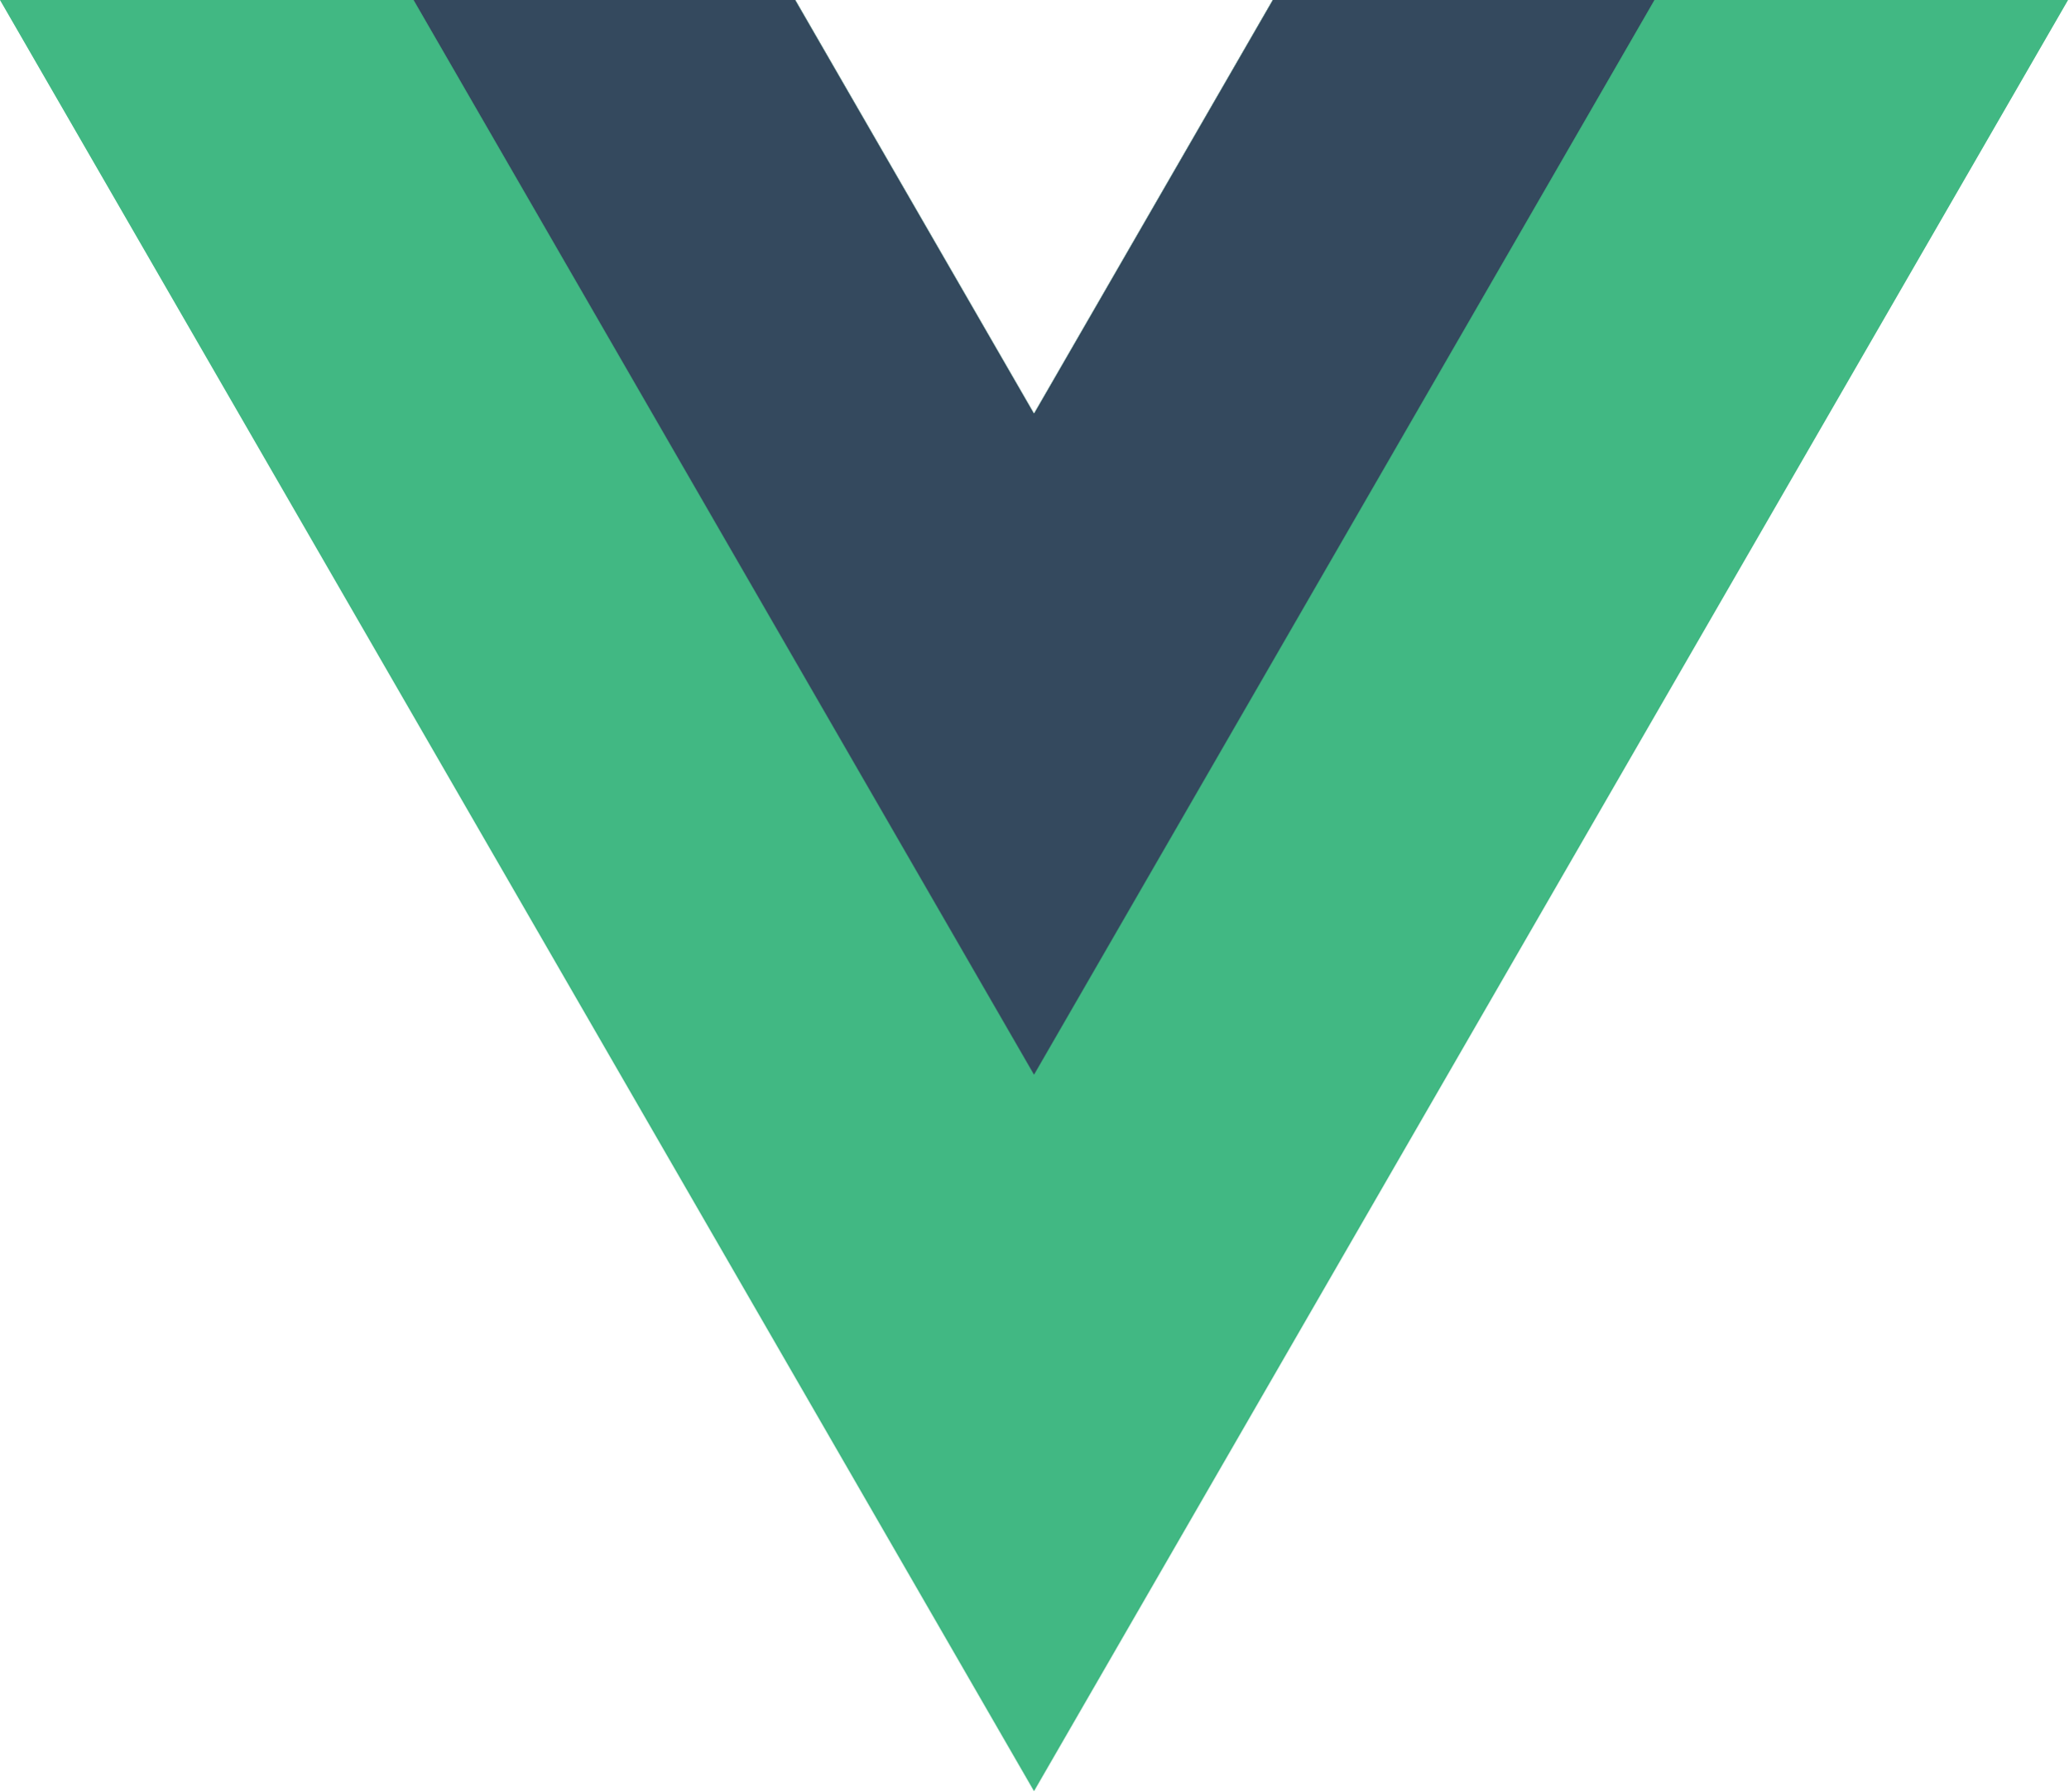
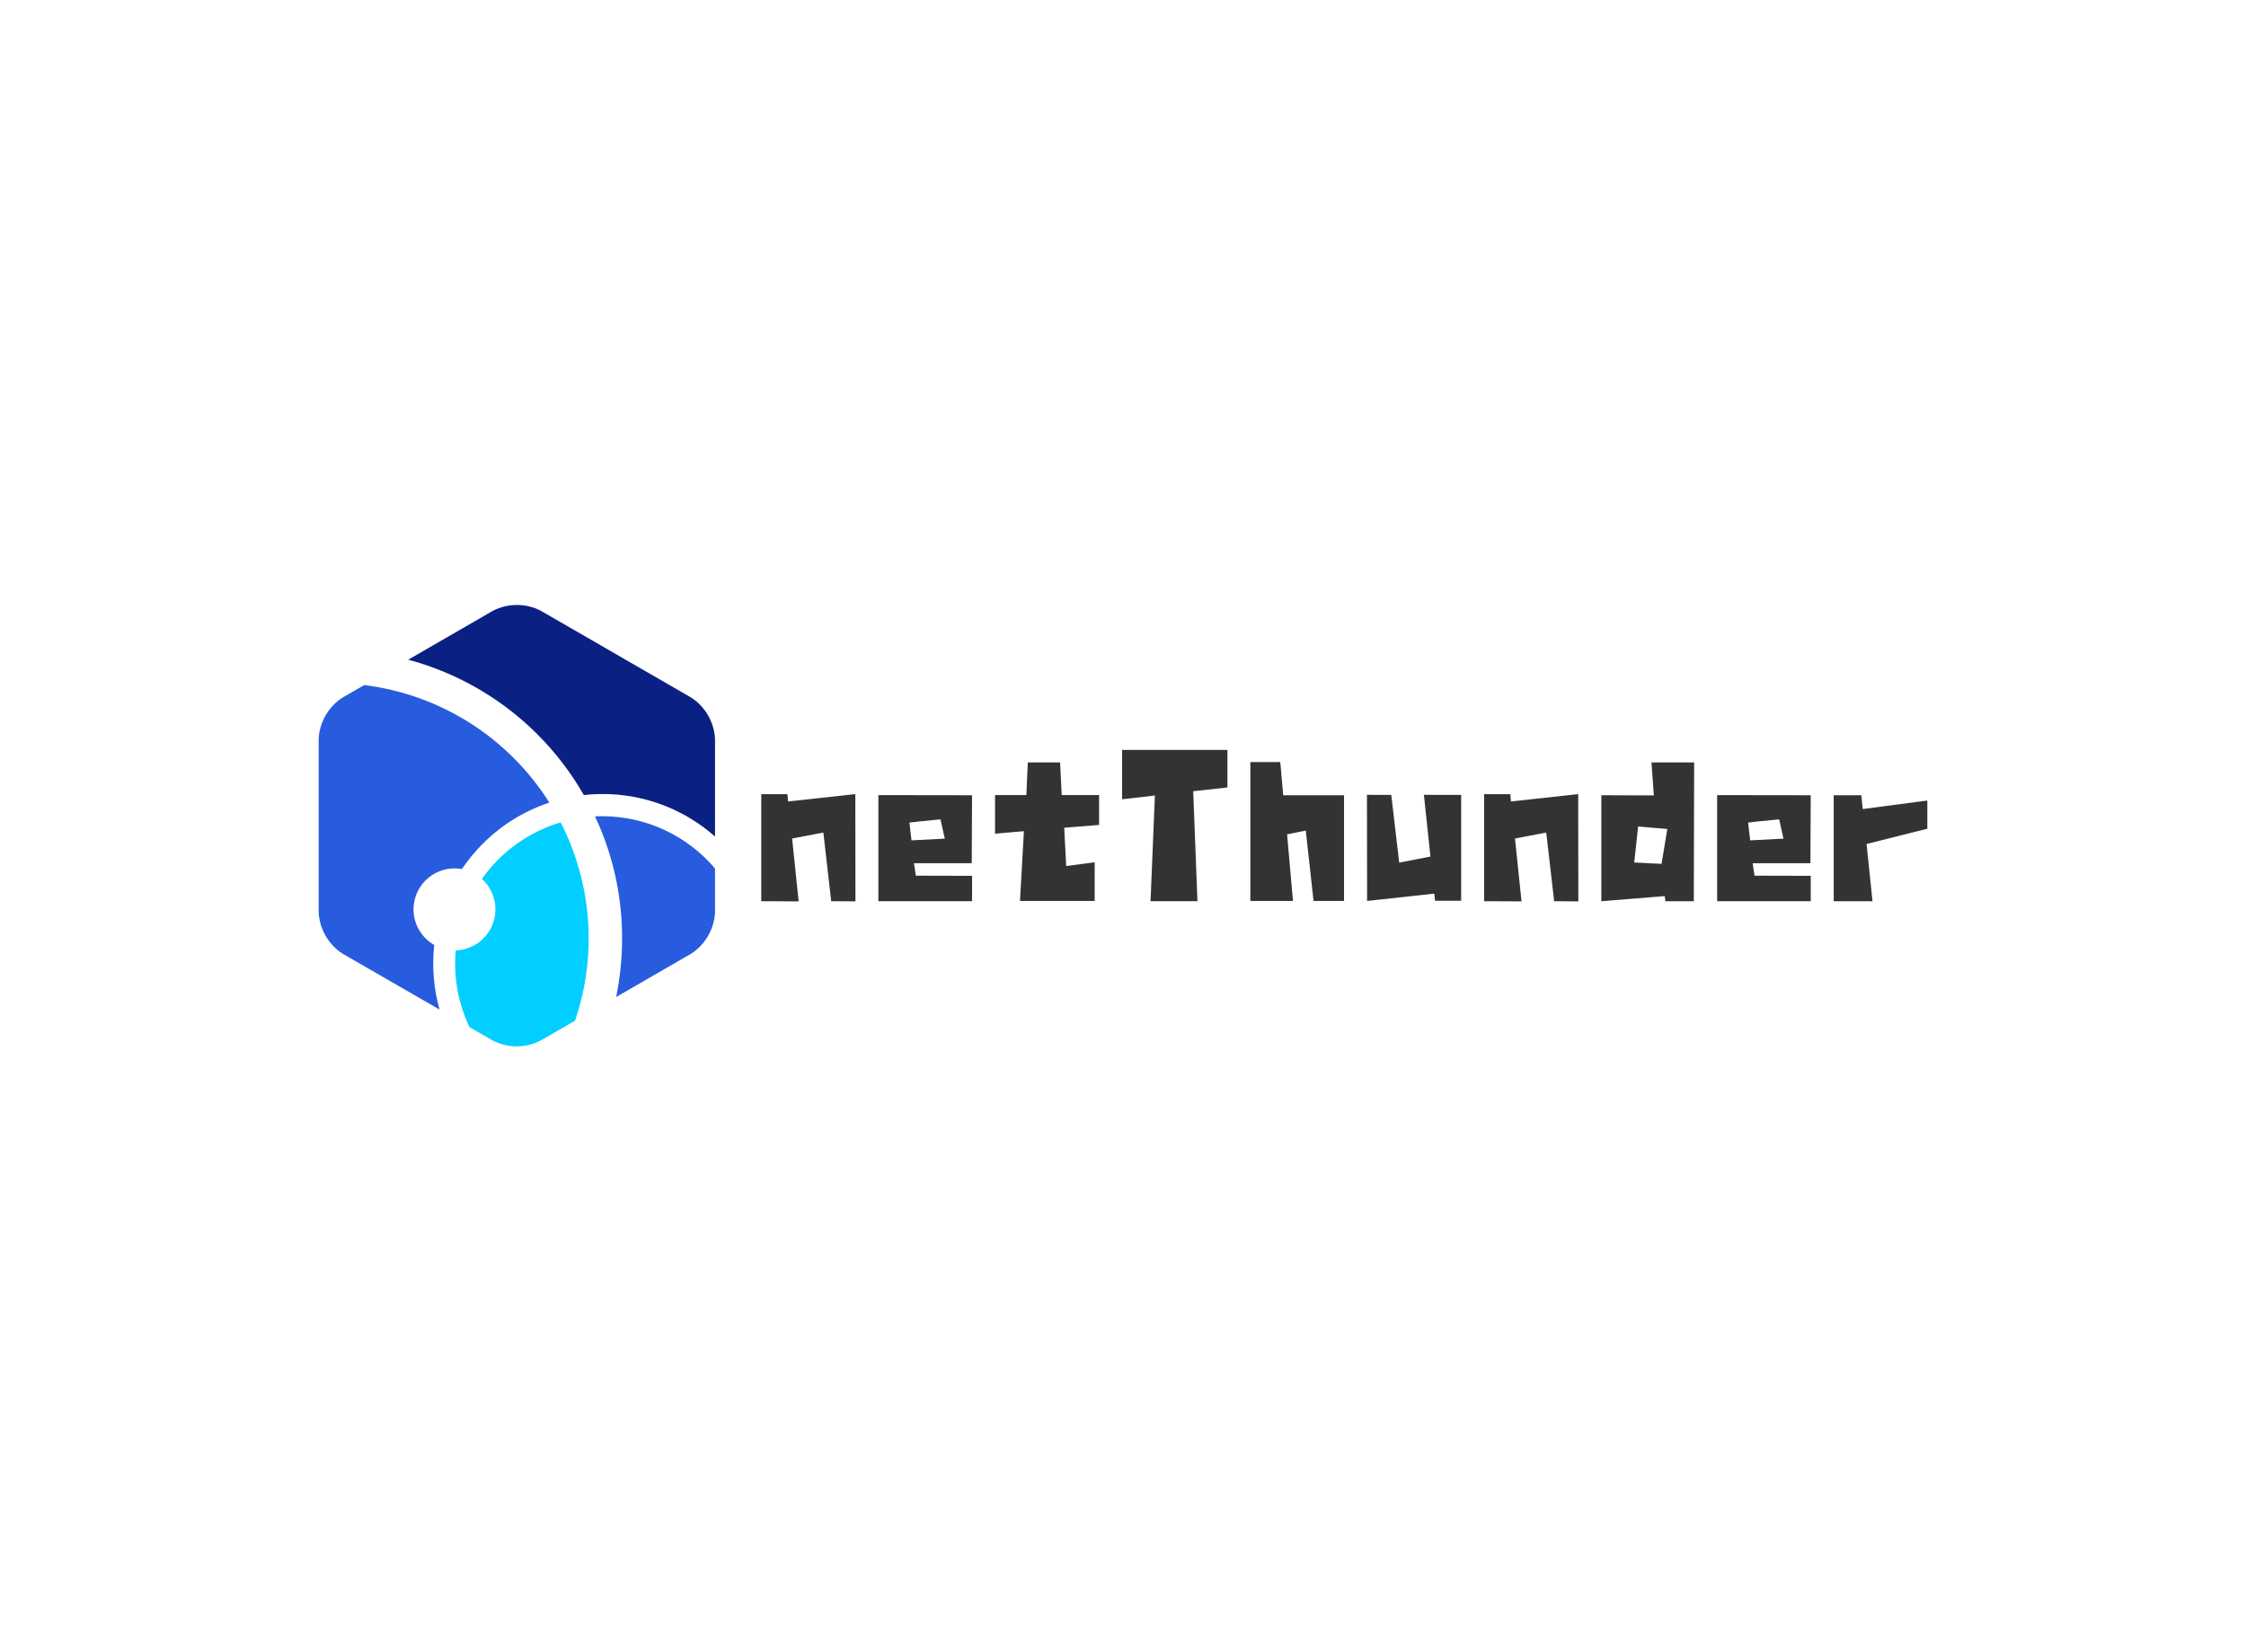
- <svg xmlns="http://www.w3.org/2000/svg" viewBox="0 0 261.76 226.69">
-   <path d="M161.096.001l-30.225 52.351L100.647.001H-.005l130.877 226.688L261.749.001z" fill="#41b883" />
-   <path d="M161.096.001l-30.225 52.351L100.647.001H52.346l78.526 136.01L209.398.001z" fill="#34495e" />
+ <svg xmlns="http://www.w3.org/2000/svg" data-v-6805eed4="" version="1.0" width="100%" height="100%" viewBox="0 0 340 250" preserveAspectRatio="xMidYMid meet" color-interpolation-filters="sRGB" style="margin: auto;" id="svg-test">
+   <g data-v-6805eed4="" fill="#333" class="icon-text-wrapper icon-svg-group iconsvg" transform="translate(48.24001,91.58759)">
+     <g class="iconsvg-imagesvg" transform="translate(0,0)">
+       <g>
+         <rect fill="#333" fill-opacity="0" stroke-width="2" x="0" y="0" width="60" height="66.825" class="image-rect" />
+         <svg x="0" y="0" width="60" height="66.825" filtersec="colorsb7106753721" class="image-svg-svg primary" style="overflow: visible;">
+           <svg viewBox="0 -0.003 89.81 100.026">
+             <path d="M64.35 47.87c-.58 0-1.17 0-1.74.05.34.73.66 1.46 1 2.2a64.86 64.86 0 0 1 5.14 25.46 65.77 65.77 0 0 1-1.34 13.26L84.44 79a11.89 11.89 0 0 0 5.37-9.28v-10a33.48 33.48 0 0 0-25.46-11.85zM21.49 69a9.3 9.3 0 0 1 9.3-9.31 9.07 9.07 0 0 1 1.66.15 39.44 39.44 0 0 1 4.73-5.73 38.15 38.15 0 0 1 15.09-9.32 58 58 0 0 0-41.94-26.64L5.38 21A11.9 11.9 0 0 0 0 30.28v39.44A11.9 11.9 0 0 0 5.38 79l22 12.68a38.86 38.86 0 0 1-1.19-14.63 9.3 9.3 0 0 1-4.7-8.05z" fill="#275cde" />
+             <path d="M84.44 21L50.28 1.28a11.86 11.86 0 0 0-10.73 0L20.29 12.4a64 64 0 0 1 8.49 2.92 65.23 65.23 0 0 1 20.79 14 65.61 65.61 0 0 1 10.52 13.76 37.62 37.62 0 0 1 4.26-.24 38.33 38.33 0 0 1 25.46 9.64v-22.2A11.92 11.92 0 0 0 84.44 21z" fill="#0a2183" />
+             <path d="M37 62.08a9.31 9.31 0 0 1-5.95 16.2c-.08 1-.13 2-.13 3a33.2 33.2 0 0 0 3.26 14.39l5.33 3.07a11.84 11.84 0 0 0 10.72 0l7.87-4.54a57.76 57.76 0 0 0-3.27-44.94A33.46 33.46 0 0 0 37 62.08z" fill="#01cfff" />
+           </svg>
+         </svg>
+       </g>
+     </g>
+     <g transform="translate(67,21.94741)">
+       <g data-gra="path-name" fill-rule="" class="tp-name iconsvg-namesvg">
+         <g transform="scale(1)">
+           <g>
+             <path d="M15.98-13.53L15.98-13.53 15.98-11.29Q15.98-5.42 16 2.69L16 2.69Q15.98 2.69 15.98 2.71L15.98 2.71Q14.38 2.69 13.52 2.69L13.52 2.69 12.33 2.69Q12.04 0.17 11.14-7.71L11.14-7.71 6.41-6.81 7.4 2.71Q5.09 2.69 3.53 2.69L3.53 2.69 1.74 2.69 1.74-13.52 5.7-13.52 5.7-13.5 5.8-12.4Q5.82-12.42 5.84-12.42L5.84-12.42Q15.88-13.53 15.98-13.53ZM19.47 2.68L19.47-13.38 19.49-13.38Q25.12-13.38 33.65-13.36L33.65-13.36 33.65-13.34Q33.65-10.79 33.6-3.07L33.6-3.07 24.86-3.07 25.14-1.18 26.6-1.18Q29.57-1.18 33.65-1.16L33.65-1.16 33.65 2.68 19.47 2.68ZM24.17-9.22L24.17-9.22 24.48-6.53 24.5-6.53Q24.6-6.53 29.52-6.79L29.52-6.79Q28.93-9.52 28.87-9.71L28.87-9.71Q24.88-9.33 24.17-9.22ZM42.09-18.33L42.09-18.33 46.98-18.33Q47.22-13.5 47.22-13.39L47.22-13.39 52.88-13.39 52.88-8.89Q52.88-8.86 52.85-8.86L52.85-8.86Q52.73-8.86 47.6-8.44L47.6-8.44Q47.6-8.34 47.9-2.64L47.9-2.64Q48.59-2.74 52.21-3.21L52.21-3.21 52.21 2.64 40.91 2.64 40.9 2.62 40.91 2.59 41.5-7.92 41.49-7.92 37.14-7.54 37.13-7.57 37.13-13.38Q37.13-13.39 37.16-13.39L37.16-13.39 41.87-13.39Q41.87-13.5 42.09-18.33ZM56.36-12.79L56.36-20.22 72.31-20.22 72.31-14.54Q67.18-13.97 67.13-13.97L67.13-13.97Q67.75 2 67.77 2.68L67.77 2.68 60.67 2.68 60.67 2.66Q60.67 2.29 61.33-13.32L61.33-13.32Q56.44-12.77 56.37-12.75L56.37-12.75 56.36-12.79ZM75.78 2.64L75.78-18.38 80.31-18.38 80.31-18.36Q80.71-13.66 80.75-13.36L80.75-13.36 89.96-13.36 89.96 2.64 85.37 2.64Q85.32 2.64 85.28 2.05L85.28 2.05 84.17-8.01Q83.81-7.94 81.34-7.44L81.34-7.44 81.34-7.44 82.23 2.64 75.78 2.64ZM93.45-13.43L93.45-13.43Q94.46-13.41 95.01-13.41L95.01-13.41 97.11-13.41Q97.24-12.28 98.31-3.16L98.31-3.16 103.04-4.08 102.05-13.43Q103.21-13.41 103.82-13.41L103.82-13.41 107.69-13.41 107.69 2.62 103.73 2.62 103.73 2.61 103.63 1.53Q93.64 2.64 93.45 2.64L93.45 2.64 93.45 0.8Q93.45-5.28 93.43-13.41L93.43-13.41Q93.45-13.41 93.45-13.43ZM125.41-13.53L125.41-13.53 125.41-11.29Q125.41-5.42 125.43 2.69L125.43 2.69Q125.41 2.69 125.41 2.71L125.41 2.71Q123.82 2.69 122.95 2.69L122.95 2.69 121.77 2.69Q121.47 0.17 120.57-7.71L120.57-7.71 115.84-6.81 116.83 2.71Q114.52 2.69 112.96 2.69L112.96 2.69 111.17 2.69 111.17-13.52 115.13-13.52 115.13-13.5 115.23-12.4Q115.25-12.42 115.27-12.42L115.27-12.42Q125.31-13.53 125.41-13.53ZM142.96-18.33L142.91 2.69 138.6 2.69Q138.51 2 138.51 1.91L138.51 1.91 138.51 1.91 128.91 2.69 128.91-13.32 128.92-13.36Q132.35-13.34 134.59-13.34L134.59-13.34 136.86-13.34Q136.53-18.17 136.5-18.33L136.5-18.33 142.96-18.33ZM134.48-8.63L134.48-8.63 133.89-3.18 138.03-2.97 138.03-2.99Q138.41-5.39 138.9-8.25L138.9-8.25 138.88-8.25Q138.79-8.25 134.48-8.63ZM146.44 2.68L146.44-13.38 146.45-13.38Q152.08-13.38 160.61-13.36L160.61-13.36 160.61-13.34Q160.61-10.79 160.56-3.07L160.56-3.07 151.82-3.07 152.1-1.18 153.56-1.18Q156.53-1.18 160.61-1.16L160.61-1.16 160.61 2.68 146.44 2.68ZM151.13-9.22L151.13-9.22 151.44-6.53 151.46-6.53Q151.56-6.53 156.48-6.79L156.48-6.79Q155.89-9.52 155.83-9.71L155.83-9.71Q151.84-9.33 151.13-9.22ZM164.09 2.69L164.09-13.36 168.27-13.36Q168.27-13.31 168.48-11.27L168.48-11.27 178.26-12.56 178.26-8.29Q169.4-6.06 169.06-5.98L169.06-5.98 169.96 2.69 164.09 2.69Z" transform="translate(-1.74, 20.22)" />
+           </g>
+         </g>
+       </g>
+     </g>
+   </g>
+   <defs v-gra="od" />
</svg>
